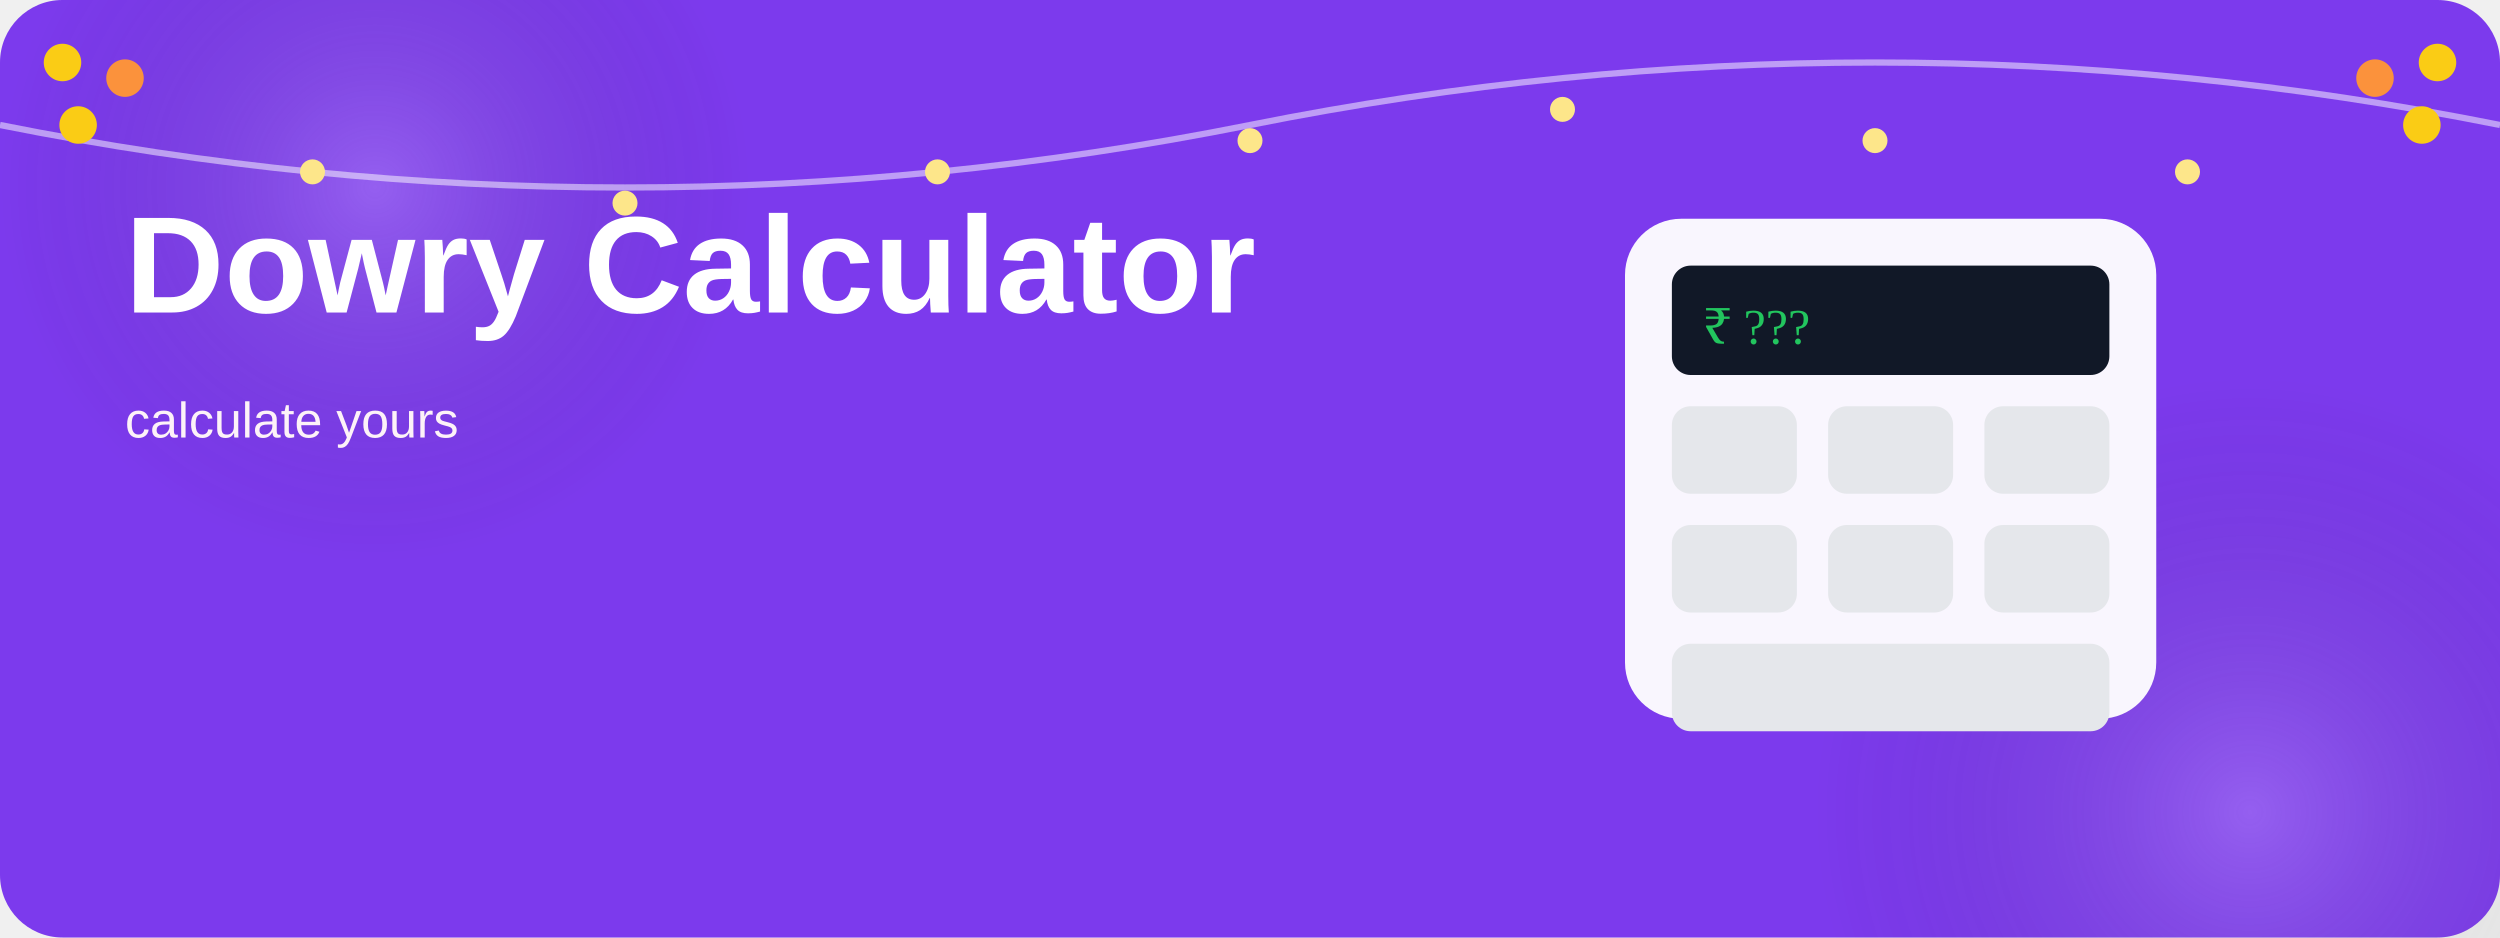
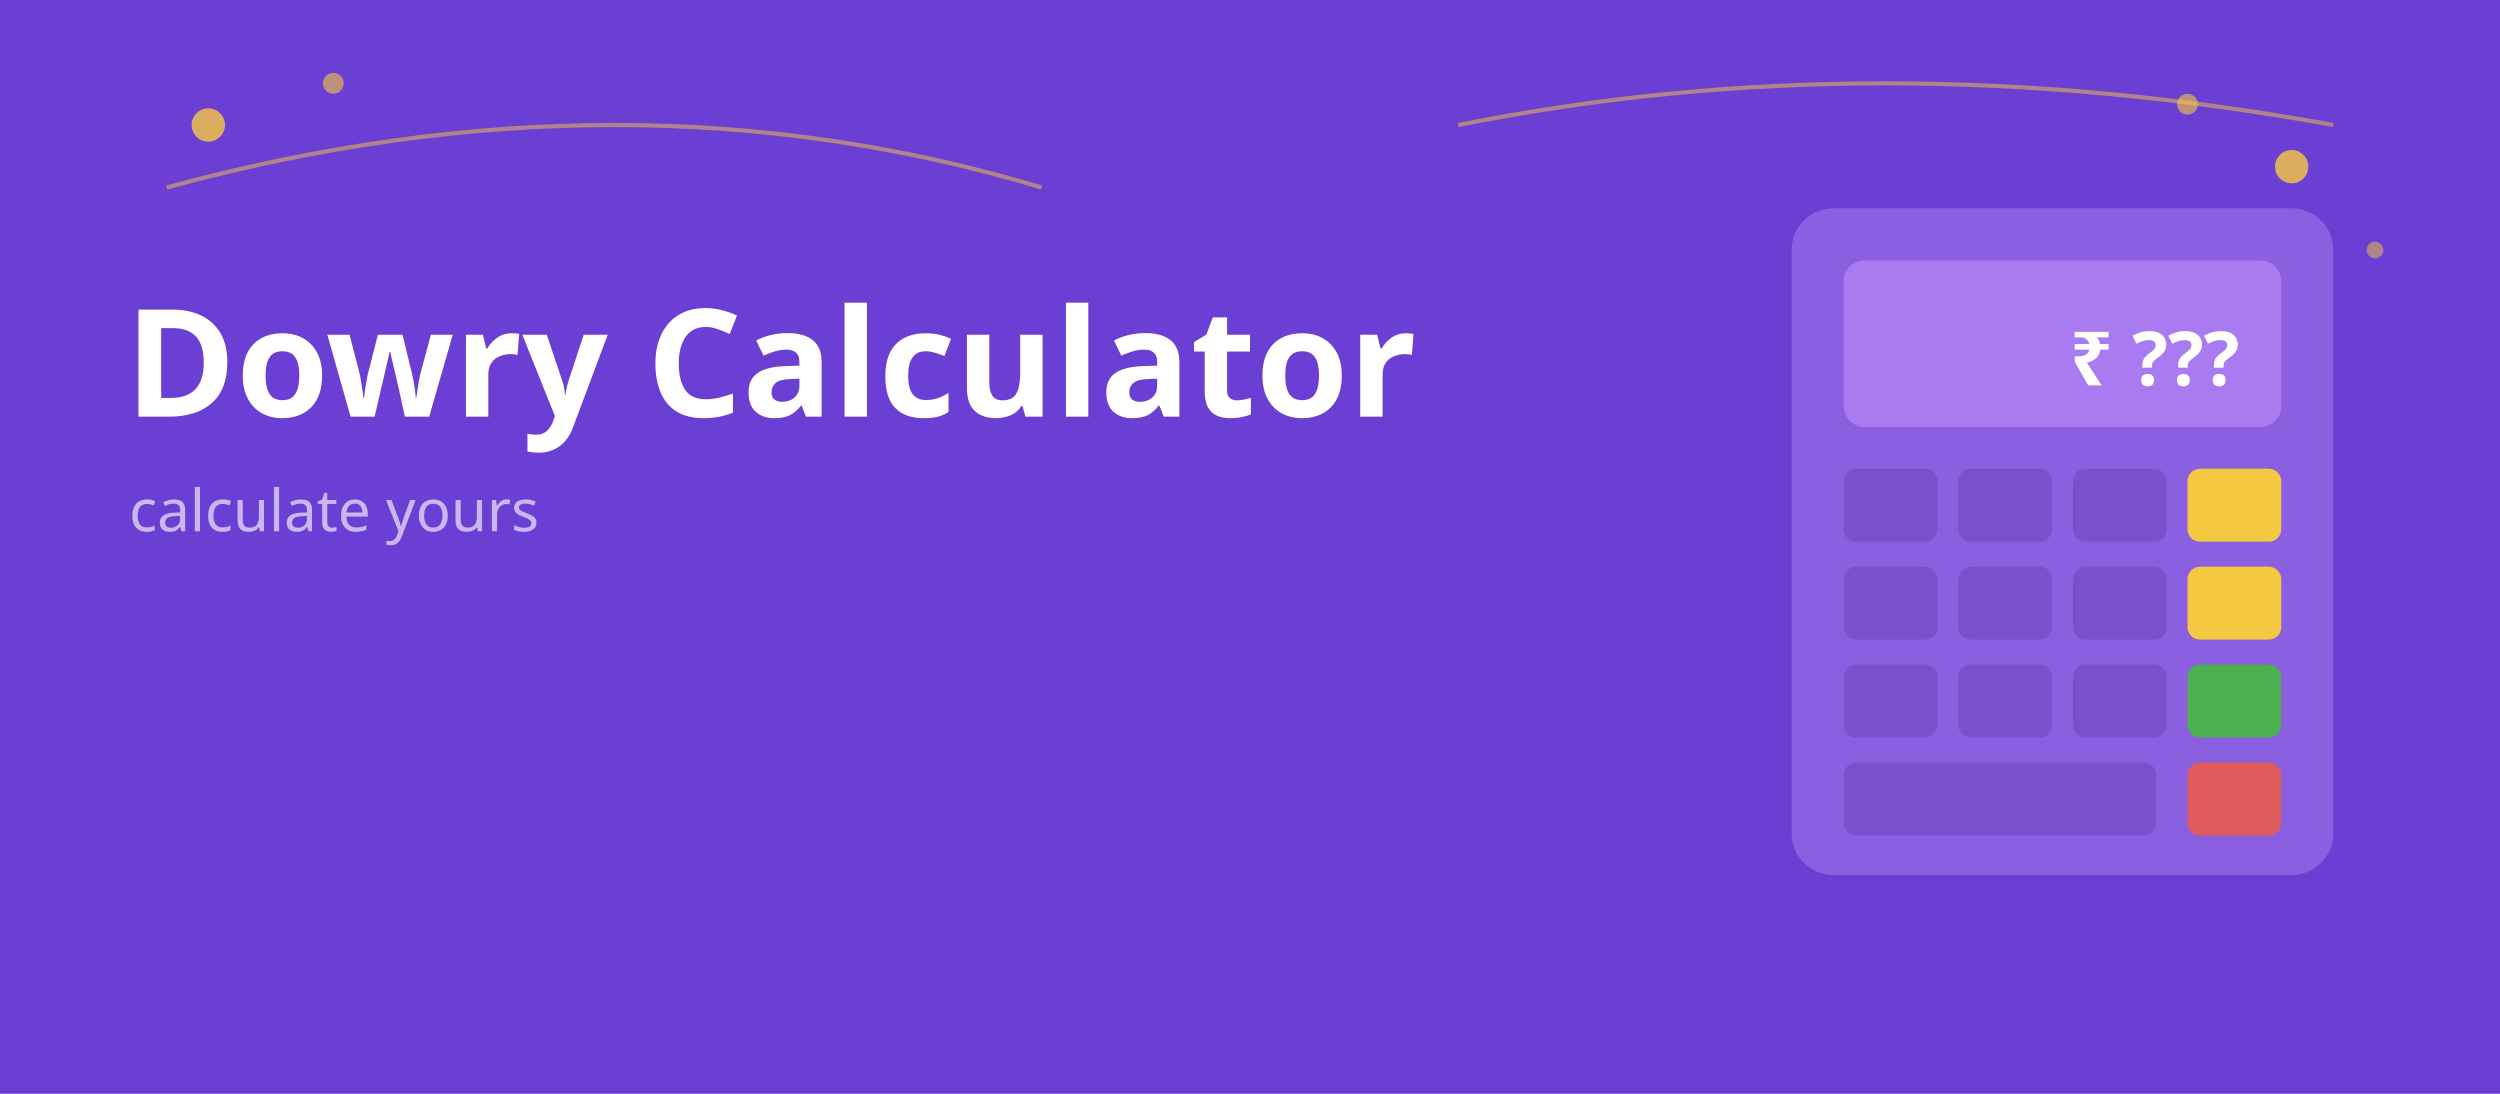
- <svg xmlns="http://www.w3.org/2000/svg" width="800" height="300" viewBox="0 0 800 300">
-   <defs>
-     <linearGradient id="bgd3" x1="0" y1="0" x2="800" y2="300">
-       <stop offset="0%" stop-color="#7c3aed" />
-       <stop offset="50%" stop-color="#ec4899" />
-       <stop offset="100%" stop-color="#f59e0b" />
-     </linearGradient>
-     <radialGradient id="glow">
-       <stop offset="0%" stop-color="#ffffff30" />
-       <stop offset="100%" stop-color="transparent" />
-     </radialGradient>
-   </defs>
-   <rect width="800" height="300" rx="20" fill="url(#bgd3)" />
-   <circle cx="120" cy="60" r="120" fill="url(#glow)" />
-   <circle cx="720" cy="260" r="140" fill="url(#glow)" />
-   <path d="M0 40 Q200 80 400 40 Q600 0 800 40" fill="none" stroke="#ffffff80" stroke-width="2" />
-   <g fill="#fde68a">
-     <circle cx="100" cy="55" r="4" />
-     <circle cx="200" cy="65" r="4" />
-     <circle cx="300" cy="55" r="4" />
-     <circle cx="400" cy="45" r="4" />
-     <circle cx="500" cy="35" r="4" />
-     <circle cx="600" cy="45" r="4" />
-     <circle cx="700" cy="55" r="4" />
-   </g>
-   <g>
-     <circle cx="20" cy="20" r="6" fill="#facc15" />
-     <circle cx="40" cy="25" r="6" fill="#fb923c" />
-     <circle cx="25" cy="40" r="6" fill="#facc15" />
-     <circle cx="780" cy="20" r="6" fill="#facc15" />
-     <circle cx="760" cy="25" r="6" fill="#fb923c" />
-     <circle cx="775" cy="40" r="6" fill="#facc15" />
-   </g>
-   <text x="40" y="100" font-family="Arial" font-size="44" font-weight="700" fill="#ffffff">
-     Dowry Calculator
-   </text>
-   <text x="40" y="140" font-family="Arial" font-size="16" fill="#fdf2f8">
-     calculate yours
-   </text>
-   <g transform="translate(520,70)">
-     <rect width="170" height="160" rx="18" fill="#ffffff" opacity="0.95" />
-     <rect x="15" y="15" width="140" height="35" rx="6" fill="#111827" />
-     <text x="25" y="40" font-size="16" fill="#22c55e">₹ ???</text>
-     <g fill="#e5e7eb">
-       <rect x="15" y="60" width="40" height="28" rx="6" />
-       <rect x="65" y="60" width="40" height="28" rx="6" />
-       <rect x="115" y="60" width="40" height="28" rx="6" />
-       <rect x="15" y="98" width="40" height="28" rx="6" />
-       <rect x="65" y="98" width="40" height="28" rx="6" />
-       <rect x="115" y="98" width="40" height="28" rx="6" />
-       <rect x="15" y="136" width="140" height="28" rx="6" />
-     </g>
-   </g>
+ <svg xmlns="http://www.w3.org/2000/svg" viewBox="0 0 1200 525" width="1200" height="525">
+   <rect width="1200" height="525" fill="#6c3fd4" />
+   <circle cx="100" cy="60" r="8" fill="#f5c842" opacity="0.8" />
+   <circle cx="160" cy="40" r="5" fill="#f5c842" opacity="0.6" />
+   <circle cx="1100" cy="80" r="8" fill="#f5c842" opacity="0.8" />
+   <circle cx="1050" cy="50" r="5" fill="#f5c842" opacity="0.6" />
+   <circle cx="1140" cy="120" r="4" fill="#f5c842" opacity="0.5" />
+   <path d="M 80 90 Q 300 30 500 90" fill="none" stroke="#f5c842" stroke-width="2" opacity="0.5" />
+   <path d="M 700 60 Q 900 20 1120 60" fill="none" stroke="#f5c842" stroke-width="2" opacity="0.5" />
+   <text x="60" y="200" font-family="Segoe UI, sans-serif" font-size="72" font-weight="700" fill="#ffffff">Dowry Calculator</text>
+   <text x="62" y="255" font-family="Segoe UI, sans-serif" font-size="28" fill="#c9b8f0">calculate yours</text>
+   <rect x="860" y="100" width="260" height="320" rx="20" fill="#8b60e0" />
+   <rect x="885" y="125" width="210" height="80" rx="10" fill="#a87cf0" />
+   <text x="1075" y="185" font-family="Segoe UI, monospace" font-size="36" font-weight="700" fill="#fff" text-anchor="end">₹ ???</text>
+   <rect x="885" y="225" width="45" height="35" rx="6" fill="#7a50cc" />
+   <rect x="940" y="225" width="45" height="35" rx="6" fill="#7a50cc" />
+   <rect x="995" y="225" width="45" height="35" rx="6" fill="#7a50cc" />
+   <rect x="1050" y="225" width="45" height="35" rx="6" fill="#f5c842" />
+   <rect x="885" y="272" width="45" height="35" rx="6" fill="#7a50cc" />
+   <rect x="940" y="272" width="45" height="35" rx="6" fill="#7a50cc" />
+   <rect x="995" y="272" width="45" height="35" rx="6" fill="#7a50cc" />
+   <rect x="1050" y="272" width="45" height="35" rx="6" fill="#f5c842" />
+   <rect x="885" y="319" width="45" height="35" rx="6" fill="#7a50cc" />
+   <rect x="940" y="319" width="45" height="35" rx="6" fill="#7a50cc" />
+   <rect x="995" y="319" width="45" height="35" rx="6" fill="#7a50cc" />
+   <rect x="1050" y="319" width="45" height="35" rx="6" fill="#4CAF50" />
+   <rect x="885" y="366" width="150" height="35" rx="6" fill="#7a50cc" />
+   <rect x="1050" y="366" width="45" height="35" rx="6" fill="#e05c5c" />
</svg>
